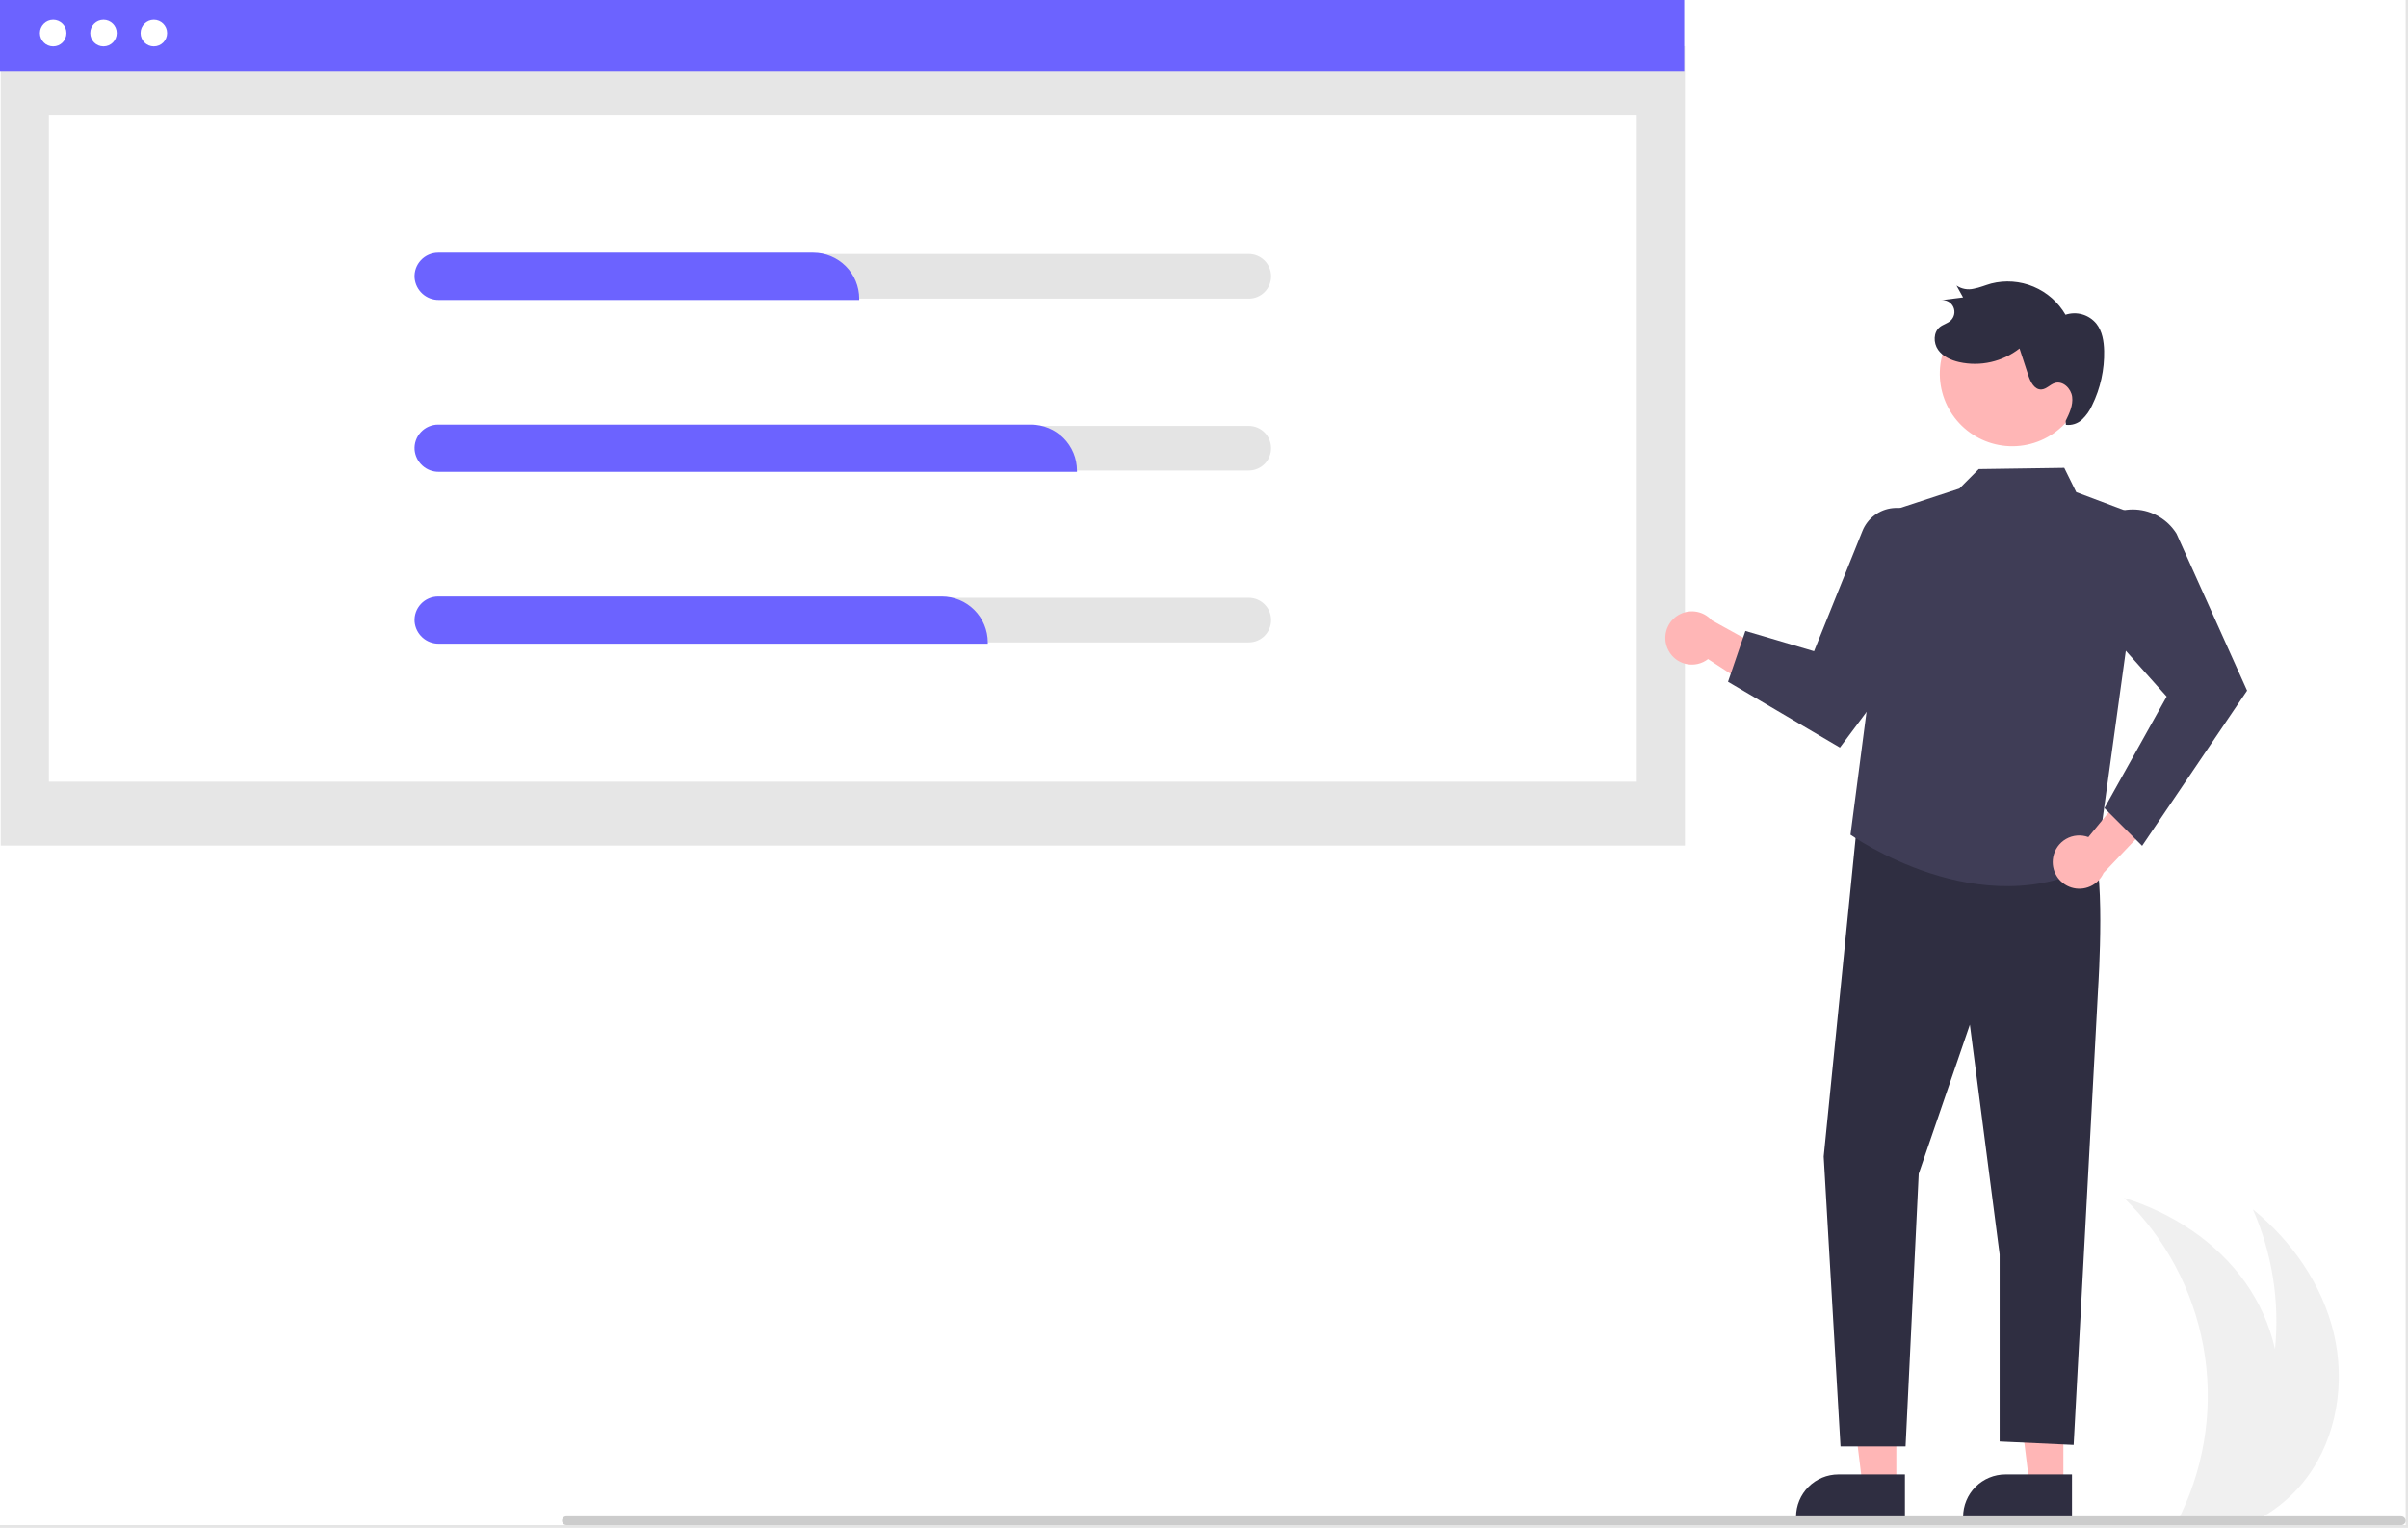
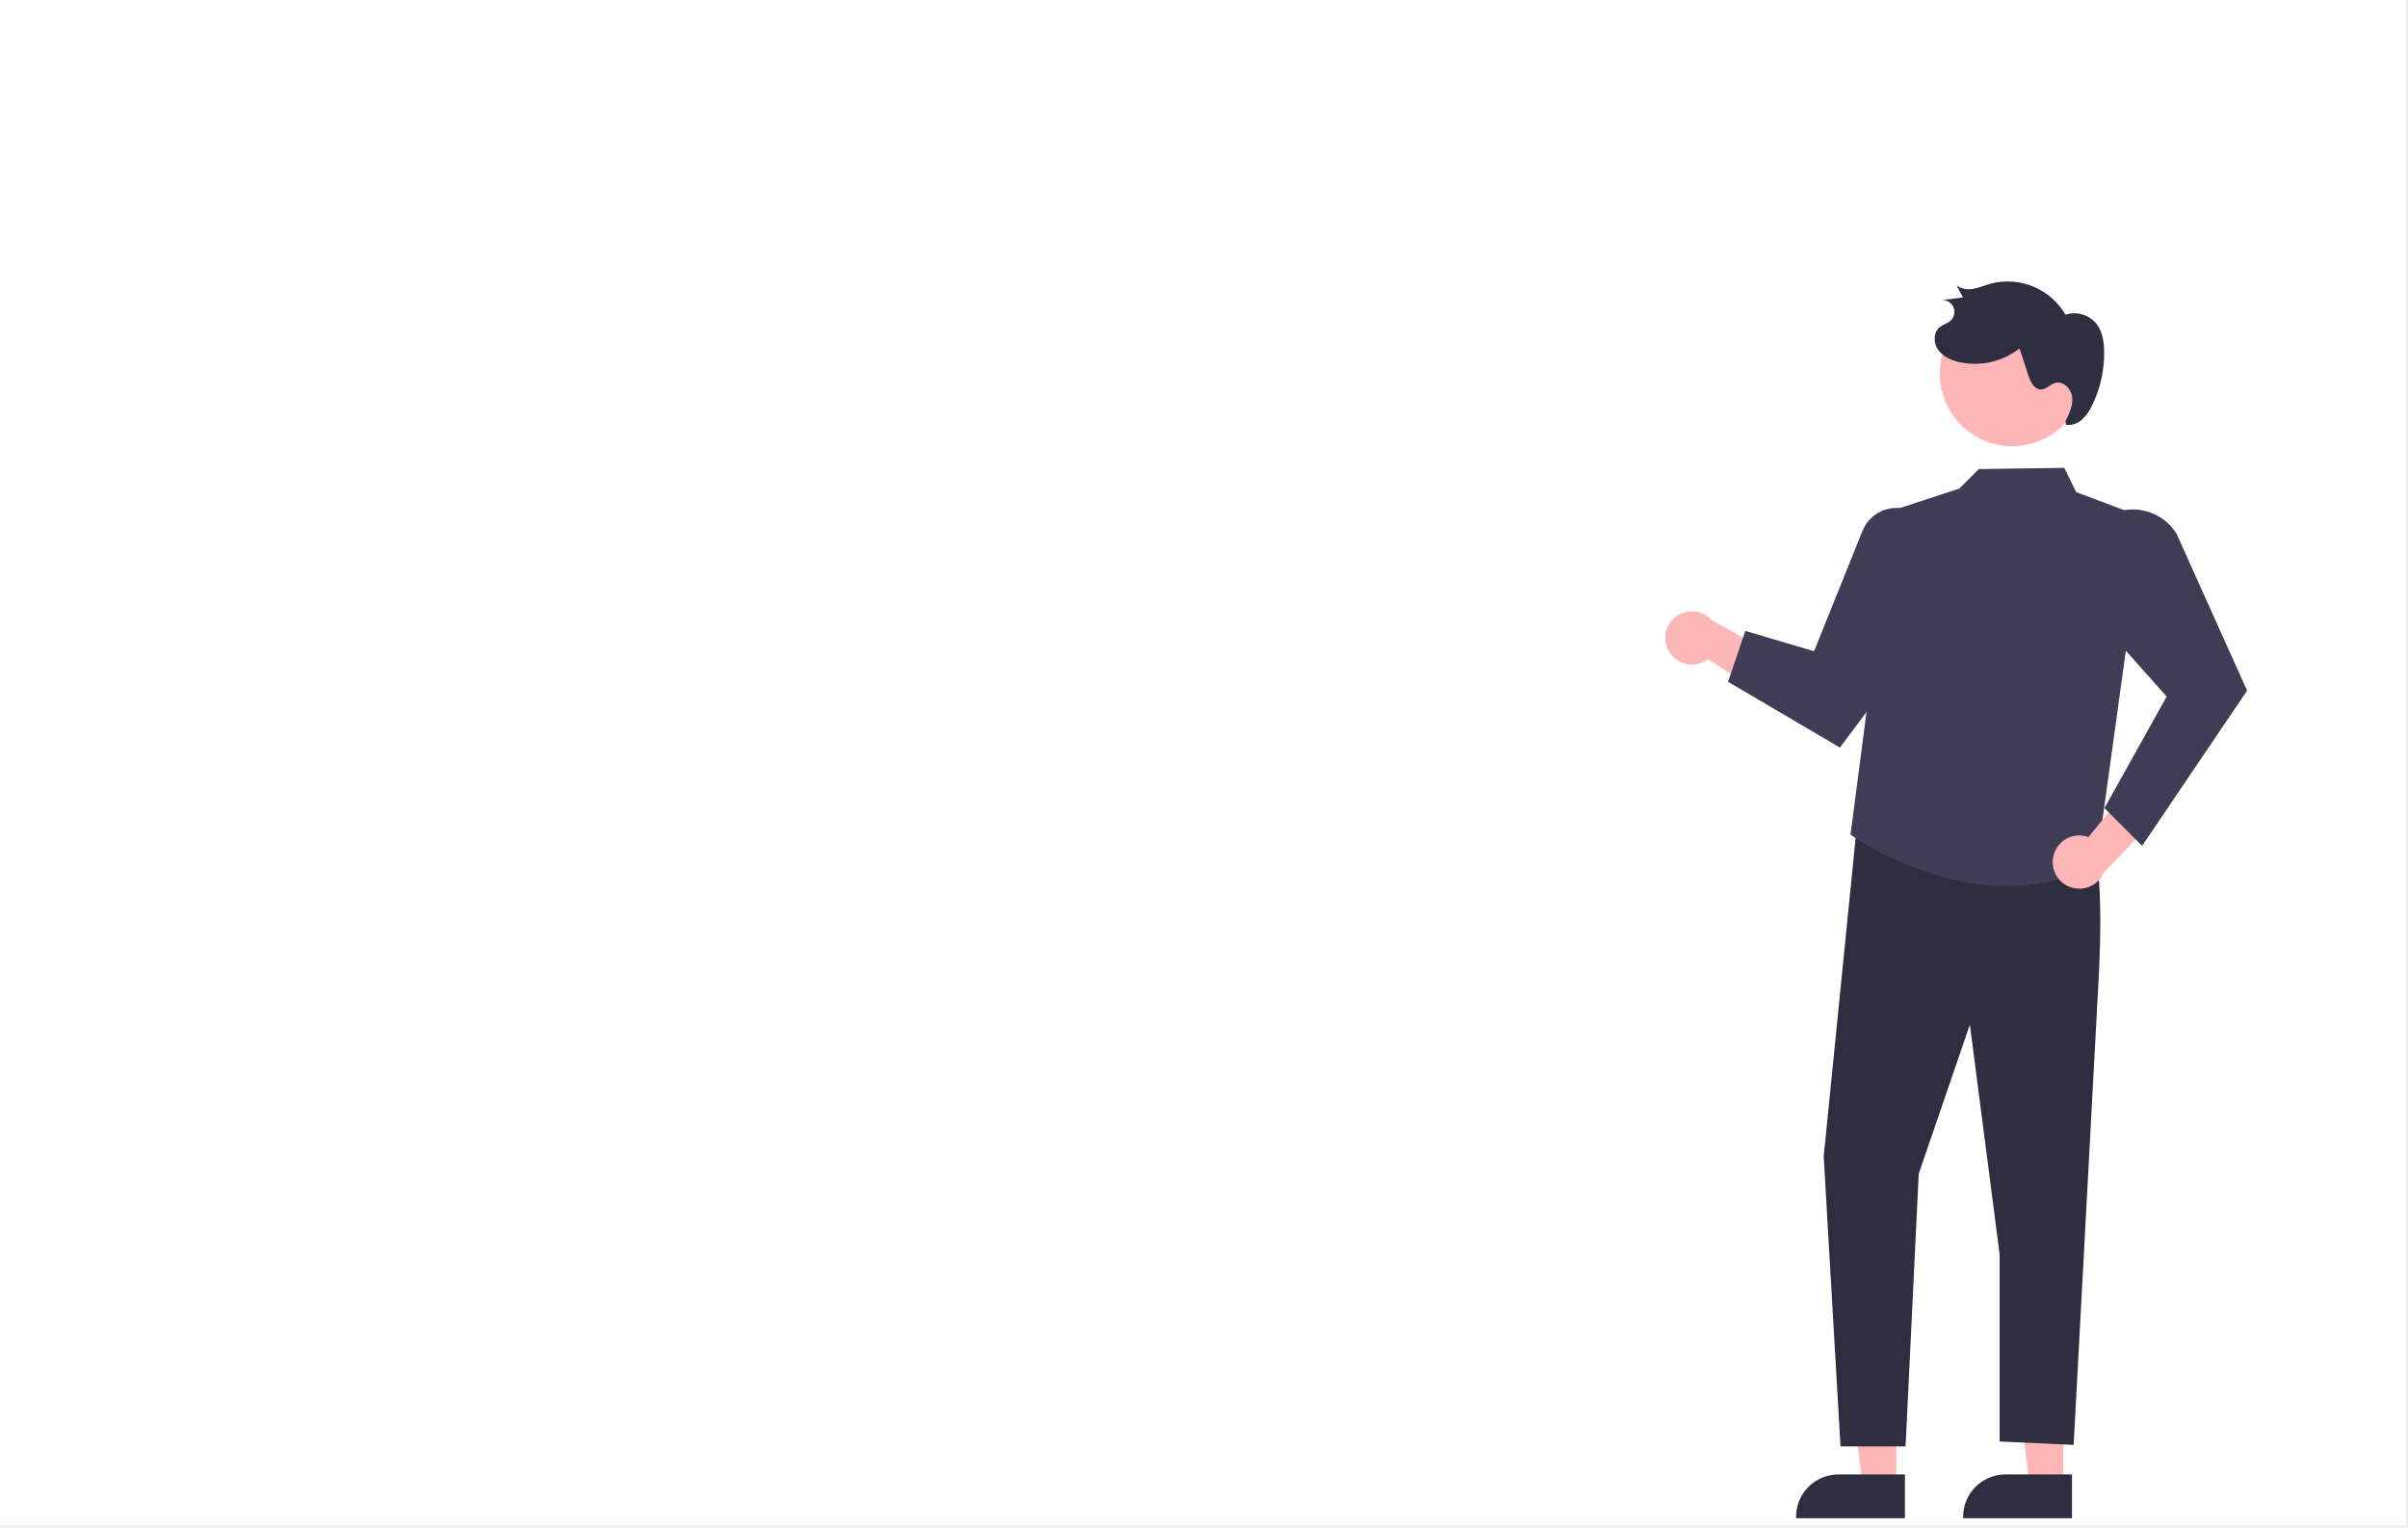
- <svg xmlns="http://www.w3.org/2000/svg" width="834" height="529" viewBox="0 0 834 529" fill="none">
-   <rect width="834" height="529" fill="#E5E5E5" />
+ <svg xmlns="http://www.w3.org/2000/svg" class="Svg1" width="834" height="529" viewBox="0 0 834 529" fill="#D7BDE2">
  <g clip-path="url(#clip0_0_1)">
-     <rect width="833.198" height="528.091" fill="white" />
-     <path d="M799.071 511.492C795.355 516.5 790.748 520.782 785.482 524.122C784.361 524.832 783.212 525.502 782.042 526.122H754.512C754.841 525.462 755.162 524.792 755.472 524.122C764.008 506.109 766.684 485.875 763.126 466.263C759.567 446.65 749.952 428.647 735.631 414.782C752.272 419.922 767.651 429.942 777.712 444.152C782.6 451.072 786.076 458.887 787.942 467.152C789.604 450.623 786.962 433.946 780.272 418.742C793.781 429.732 804.302 444.782 808.312 461.722C812.321 478.672 809.412 497.482 799.071 511.492Z" fill="#F0F0F0" />
-     <path d="M583.569 15.992H0.249V292.788H583.569V15.992Z" fill="#E6E6E6" />
-     <path d="M566.889 39.728H16.929V270.667H566.889V39.728Z" fill="white" />
-     <path d="M583.32 0H0V24.781H583.32V0Z" fill="#6C63FF" />
-     <path d="M18.416 16.056C20.952 16.056 23.009 13.999 23.009 11.463C23.009 8.926 20.952 6.869 18.416 6.869C15.879 6.869 13.822 8.926 13.822 11.463C13.822 13.999 15.879 16.056 18.416 16.056Z" fill="white" />
-     <path d="M35.849 16.056C38.386 16.056 40.443 13.999 40.443 11.463C40.443 8.926 38.386 6.869 35.849 6.869C33.313 6.869 31.256 8.926 31.256 11.463C31.256 13.999 33.313 16.056 35.849 16.056Z" fill="white" />
-     <path d="M53.284 16.056C55.821 16.056 57.877 13.999 57.877 11.463C57.877 8.926 55.821 6.869 53.284 6.869C50.747 6.869 48.691 8.926 48.691 11.463C48.691 13.999 50.747 16.056 53.284 16.056Z" fill="white" />
-     <path d="M432.524 87.957H151.749C149.7 87.957 147.736 88.77 146.287 90.219C144.839 91.667 144.025 93.632 144.025 95.68C144.025 97.729 144.839 99.693 146.287 101.142C147.736 102.59 149.7 103.404 151.749 103.404H432.524C434.573 103.404 436.537 102.59 437.986 101.142C439.434 99.693 440.248 97.729 440.248 95.68C440.248 93.632 439.434 91.667 437.986 90.219C436.537 88.77 434.573 87.957 432.524 87.957V87.957Z" fill="#E4E4E4" />
-     <path d="M432.524 147.474H151.749C149.7 147.474 147.736 148.288 146.287 149.736C144.839 151.184 144.025 153.149 144.025 155.197C144.025 157.246 144.839 159.21 146.287 160.659C147.736 162.107 149.7 162.921 151.749 162.921H432.524C434.571 162.919 436.533 162.104 437.98 160.656C439.427 159.207 440.239 157.244 440.239 155.197C440.239 153.15 439.427 151.187 437.98 149.739C436.533 148.291 434.571 147.476 432.524 147.474Z" fill="#E4E4E4" />
-     <path d="M432.524 206.991H151.749C149.7 206.991 147.736 207.805 146.287 209.253C144.839 210.702 144.025 212.666 144.025 214.715C144.025 216.763 144.839 218.727 146.287 220.176C147.736 221.624 149.7 222.438 151.749 222.438H432.524C434.573 222.438 436.537 221.624 437.986 220.176C439.434 218.727 440.248 216.763 440.248 214.715C440.248 212.666 439.434 210.702 437.986 209.253C436.537 207.805 434.573 206.991 432.524 206.991Z" fill="#E4E4E4" />
-     <path d="M297.588 103.858H152.018C149.909 103.889 147.867 103.119 146.303 101.704C144.739 100.289 143.769 98.334 143.589 96.233C143.51 95.114 143.663 93.99 144.04 92.934C144.417 91.877 145.009 90.91 145.779 90.094C146.544 89.278 147.469 88.627 148.496 88.181C149.523 87.736 150.63 87.504 151.749 87.502H281.687C285.903 87.507 289.945 89.184 292.926 92.165C295.907 95.146 297.584 99.188 297.588 103.404V103.858Z" fill="#6C63FF" />
-     <path d="M373.007 163.375H152.018C149.909 163.406 147.867 162.636 146.303 161.221C144.739 159.806 143.769 157.851 143.589 155.75C143.51 154.631 143.663 153.508 144.04 152.451C144.417 151.394 145.009 150.428 145.779 149.611C146.544 148.795 147.469 148.144 148.496 147.698C149.523 147.253 150.63 147.022 151.749 147.019H357.106C361.321 147.024 365.363 148.701 368.344 151.682C371.325 154.663 373.002 158.705 373.007 162.921V163.375Z" fill="#6C63FF" />
-     <path d="M342.113 222.892H152.018C149.909 222.923 147.867 222.153 146.303 220.738C144.739 219.323 143.769 217.368 143.589 215.267C143.51 214.148 143.663 213.025 144.04 211.968C144.417 210.912 145.009 209.945 145.779 209.129C146.544 208.312 147.469 207.661 148.496 207.216C149.523 206.77 150.63 206.539 151.749 206.537H326.211C330.427 206.541 334.469 208.218 337.45 211.199C340.431 214.18 342.108 218.222 342.113 222.438V222.892Z" fill="#6C63FF" />
+     <rect width="833.198" height="528.091" fill="#FFF" />
    <path d="M577.852 225.217C578.473 226.404 579.346 227.439 580.411 228.252C581.475 229.064 582.705 229.633 584.013 229.918C585.321 230.204 586.676 230.199 587.982 229.905C589.288 229.61 590.514 229.032 591.573 228.213L618.831 245.997L618.748 229.084L592.876 214.789C591.381 213.102 589.319 212.021 587.081 211.752C584.843 211.483 582.584 212.045 580.732 213.33C578.88 214.616 577.564 216.536 577.033 218.727C576.503 220.917 576.794 223.227 577.852 225.217L577.852 225.217Z" fill="#FFB6B6" />
    <path d="M714.639 514.364H702.945L697.381 469.257L714.641 469.258L714.639 514.364Z" fill="#FFB6B6" />
    <path d="M717.621 525.7L679.914 525.699V525.222C679.914 521.329 681.461 517.596 684.213 514.844C686.965 512.092 690.698 510.545 694.591 510.545H694.592L717.622 510.546L717.621 525.7Z" fill="#2F2E41" />
    <path d="M656.783 514.364H645.089L639.526 469.257L656.785 469.258L656.783 514.364Z" fill="#FFB6B6" />
    <path d="M659.766 525.7L622.058 525.699V525.222C622.059 521.329 623.605 517.596 626.357 514.844C629.11 512.092 632.843 510.545 636.735 510.545H636.736L659.766 510.546L659.766 525.7Z" fill="#2F2E41" />
    <path d="M643.285 284.19L631.632 400.468L637.459 500.836H659.986L664.54 406.425L682.256 354.799L692.568 434.356V499.132L718.197 500.318L726.702 341.718C726.702 341.718 729.591 297.358 723.826 291.922C718.061 286.487 643.285 284.19 643.285 284.19Z" fill="#2F2E41" />
    <path d="M742.641 179.268L719.09 170.402L714.945 161.997L685.336 162.427L678.628 169.167L655.572 176.719L640.913 289.03C640.913 289.03 686.036 321.279 726.09 298.997L742.641 179.268Z" fill="#3F3D56" />
    <path d="M598.495 236.073L637.248 258.856L669.539 215.663V188.571C669.542 186.067 668.801 183.618 667.412 181.535C666.131 179.61 664.348 178.071 662.257 177.085C660.165 176.099 657.844 175.702 655.544 175.939C653.244 176.175 651.052 177.034 649.204 178.425C647.357 179.816 645.924 181.684 645.06 183.829L628.291 225.496L604.505 218.468L598.495 236.073Z" fill="#3F3D56" />
    <path d="M711.108 296.833C711.343 295.515 711.865 294.265 712.637 293.171C713.408 292.076 714.41 291.164 715.572 290.499C716.733 289.833 718.027 289.431 719.361 289.32C720.696 289.208 722.038 289.391 723.294 289.854L743.95 264.703L748.952 280.859L728.57 302.266C727.651 304.325 726.01 305.975 723.956 306.904C721.902 307.833 719.578 307.976 717.426 307.306C715.273 306.637 713.441 305.201 712.277 303.27C711.112 301.34 710.696 299.05 711.108 296.833L711.108 296.833Z" fill="#FFB6B6" />
    <path d="M741.917 292.873L728.864 279.819L750.421 241.193L719.156 206.15L720.961 192.012C721.376 188.757 722.68 185.68 724.729 183.117V183.117C726.511 180.889 728.8 179.119 731.406 177.957C734.011 176.794 736.857 176.273 739.706 176.436C742.554 176.598 745.322 177.441 747.779 178.893C750.235 180.344 752.308 182.363 753.824 184.78L778.269 239.135L778.147 239.316L741.917 292.873Z" fill="#3F3D56" />
    <path d="M721.821 132.819C720.917 139.411 717.433 145.375 712.135 149.401C706.836 153.426 700.156 155.183 693.563 154.285C686.969 153.388 681.002 149.91 676.972 144.615C672.942 139.32 671.179 132.642 672.07 126.047L672.118 125.691C673.159 119.186 676.714 113.35 682.019 109.442C687.323 105.535 693.951 103.869 700.472 104.804C706.993 105.739 712.886 109.201 716.878 114.441C720.871 119.682 722.643 126.282 721.813 132.818L721.821 132.819Z" fill="#FFB6B6" />
    <path d="M715.431 145.749C716.72 143.13 718.045 140.319 717.682 137.422C717.32 134.526 714.48 131.758 711.691 132.618C710.023 133.133 708.762 134.78 707.019 134.864C704.62 134.98 703.244 132.235 702.498 129.952L699.457 120.656C696.536 122.932 693.15 124.535 689.539 125.351C685.927 126.167 682.181 126.176 678.566 125.377C675.742 124.731 672.89 123.472 671.233 121.096C669.577 118.72 669.587 115.035 671.859 113.238C672.973 112.357 674.455 112.022 675.52 111.082C676.18 110.499 676.635 109.719 676.818 108.857C677 107.995 676.9 107.097 676.533 106.297C676.165 105.496 675.55 104.835 674.777 104.411C674.005 103.987 673.117 103.823 672.244 103.944L679.901 102.987L677.62 98.861C678.487 99.451 679.468 99.853 680.499 100.043C681.531 100.232 682.591 100.204 683.611 99.96C685.671 99.589 687.612 98.741 689.627 98.175C694.512 96.927 699.67 97.309 704.319 99.261C708.967 101.213 712.851 104.629 715.381 108.99C717.265 108.36 719.296 108.319 721.205 108.87C723.113 109.421 724.809 110.539 726.068 112.075C728.118 114.677 728.675 118.149 728.755 121.46C728.904 127.988 727.48 134.457 724.605 140.32C723.78 142.182 722.595 143.863 721.118 145.266C720.374 145.961 719.488 146.486 718.52 146.802C717.552 147.118 716.527 147.219 715.516 147.098" fill="#2F2E41" />
-     <path d="M831.672 528.091H196.224C195.878 528.098 195.54 527.991 195.261 527.786C194.983 527.581 194.78 527.29 194.685 526.957C194.625 526.731 194.618 526.494 194.664 526.265C194.711 526.036 194.809 525.82 194.952 525.635C195.094 525.45 195.278 525.299 195.487 525.196C195.697 525.093 195.928 525.039 196.162 525.039H831.547C831.912 525.026 832.27 525.137 832.563 525.354C832.857 525.57 833.068 525.88 833.163 526.232C833.213 526.455 833.211 526.687 833.159 526.91C833.107 527.132 833.006 527.341 832.863 527.519C832.72 527.698 832.539 527.842 832.333 527.941C832.126 528.039 831.901 528.091 831.672 528.091V528.091Z" fill="#CCCCCC" />
  </g>
  <defs>
    <clipPath id="clip0_0_1">
-       <rect width="833.198" height="528.091" fill="white" />
+       <rect width="833.198" height="528.091" fill="#D7BDE2" />
    </clipPath>
  </defs>
</svg>
